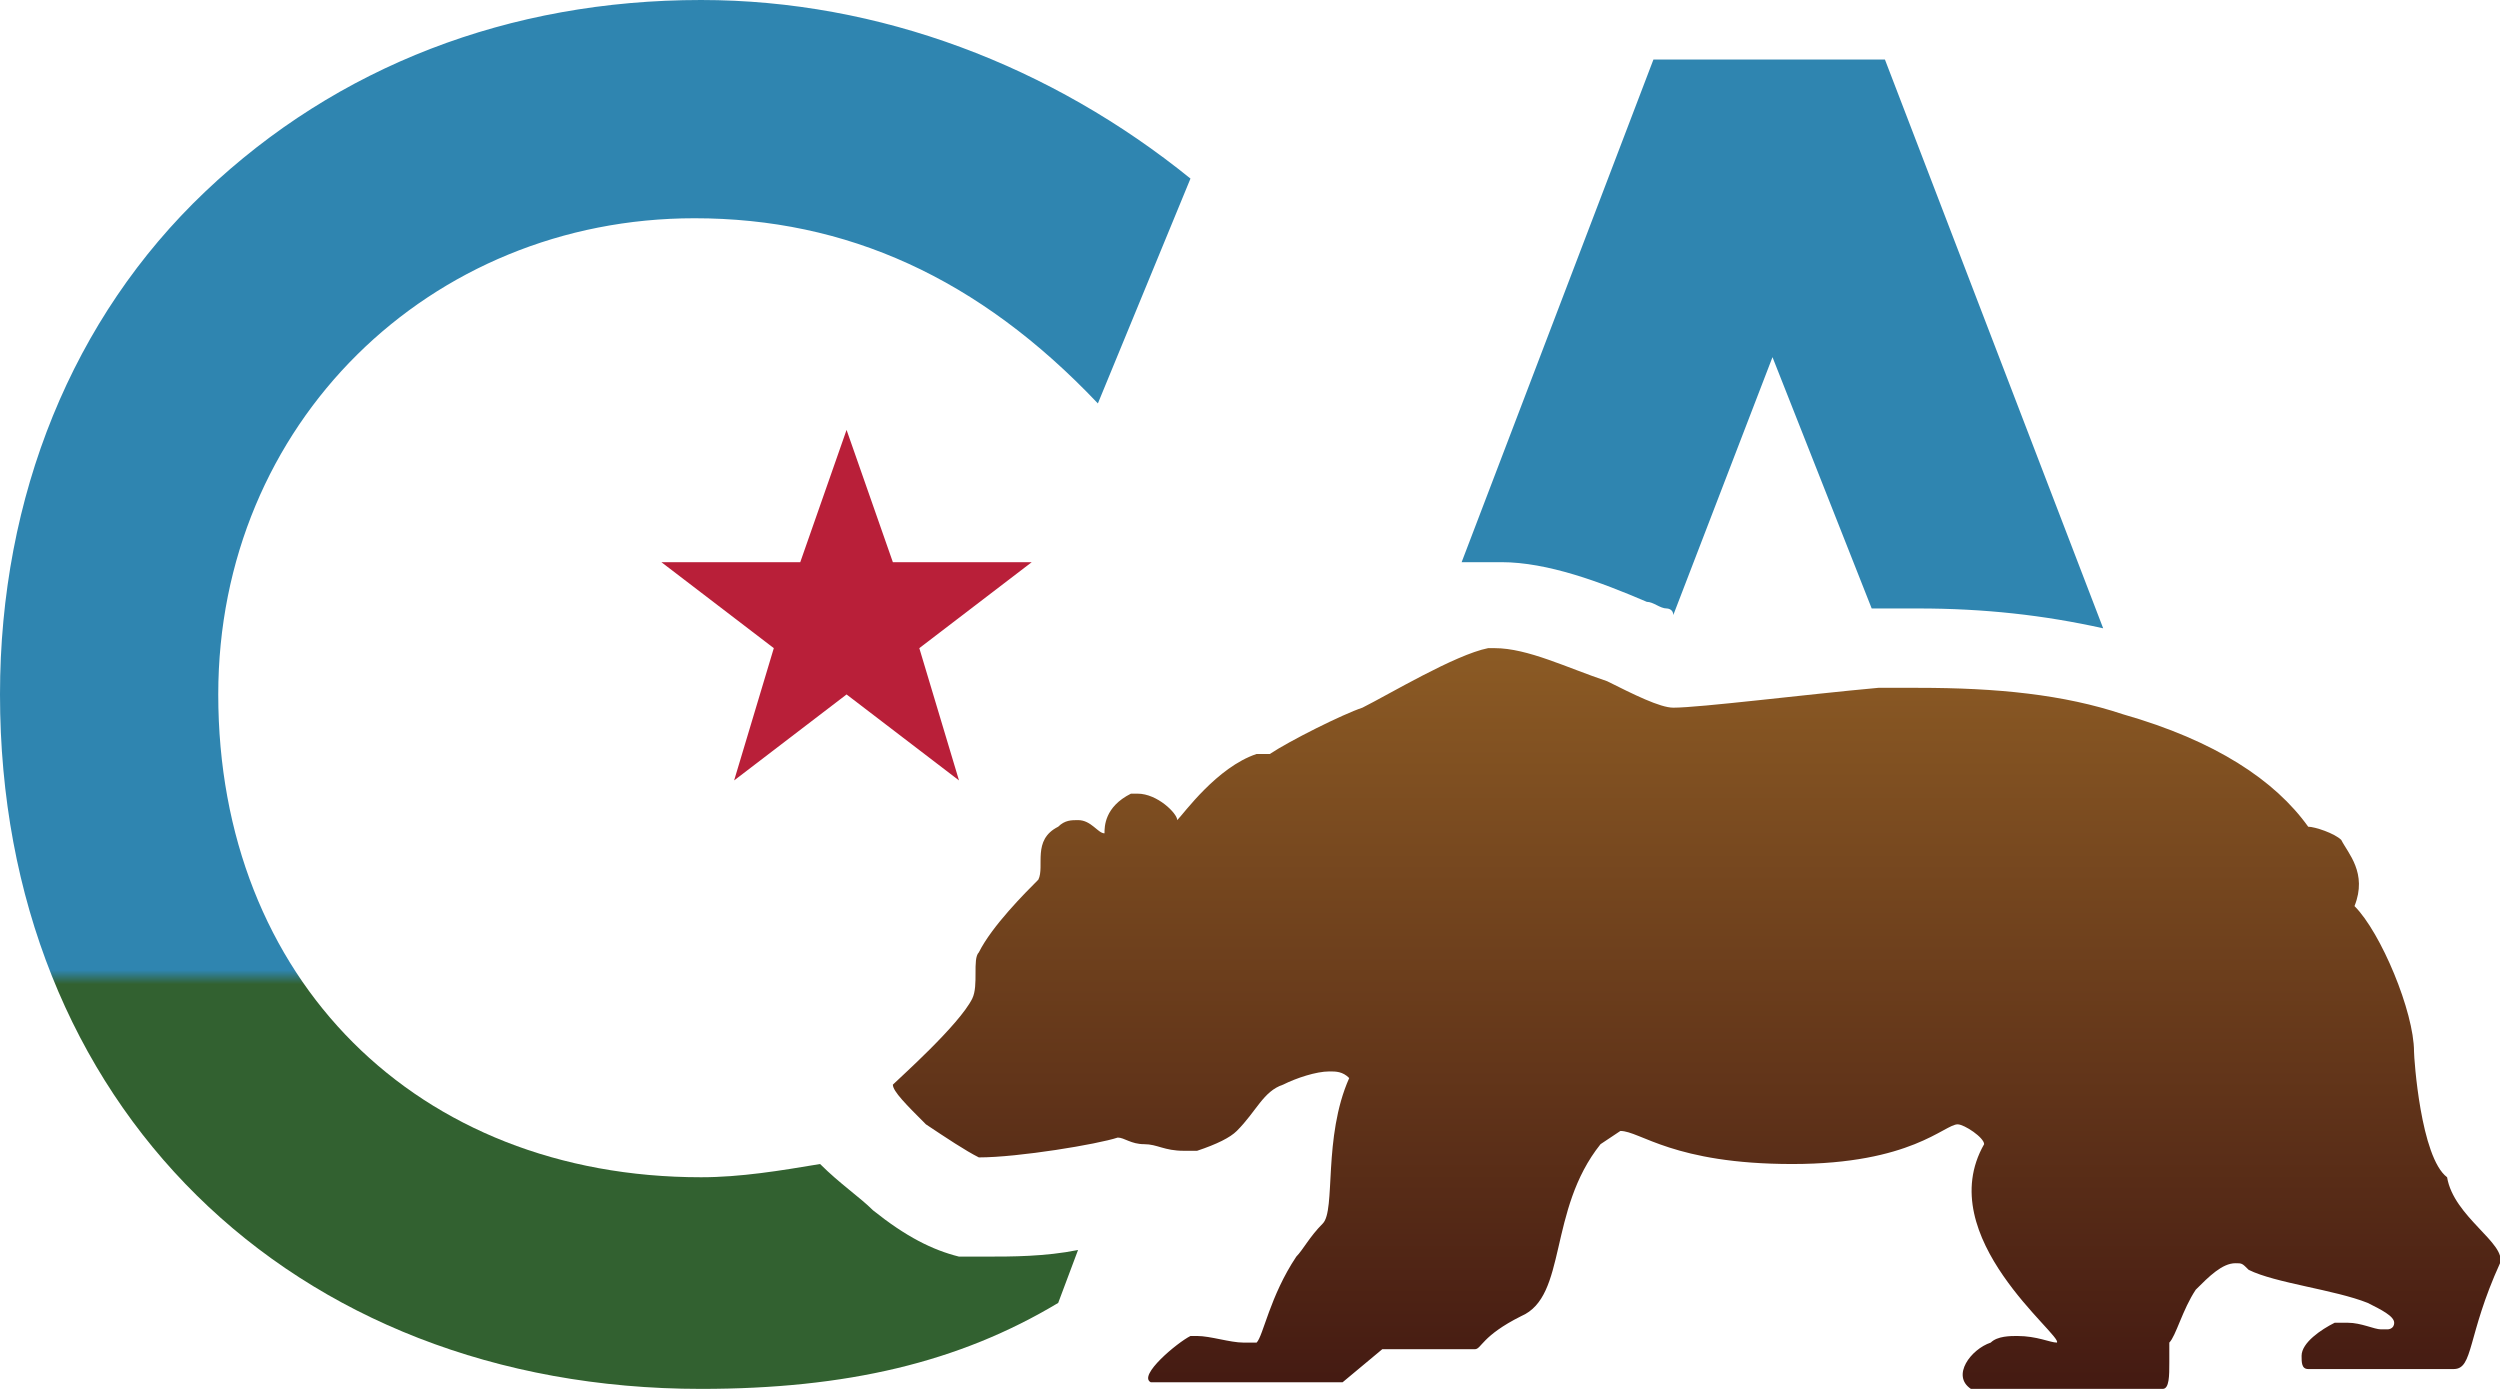
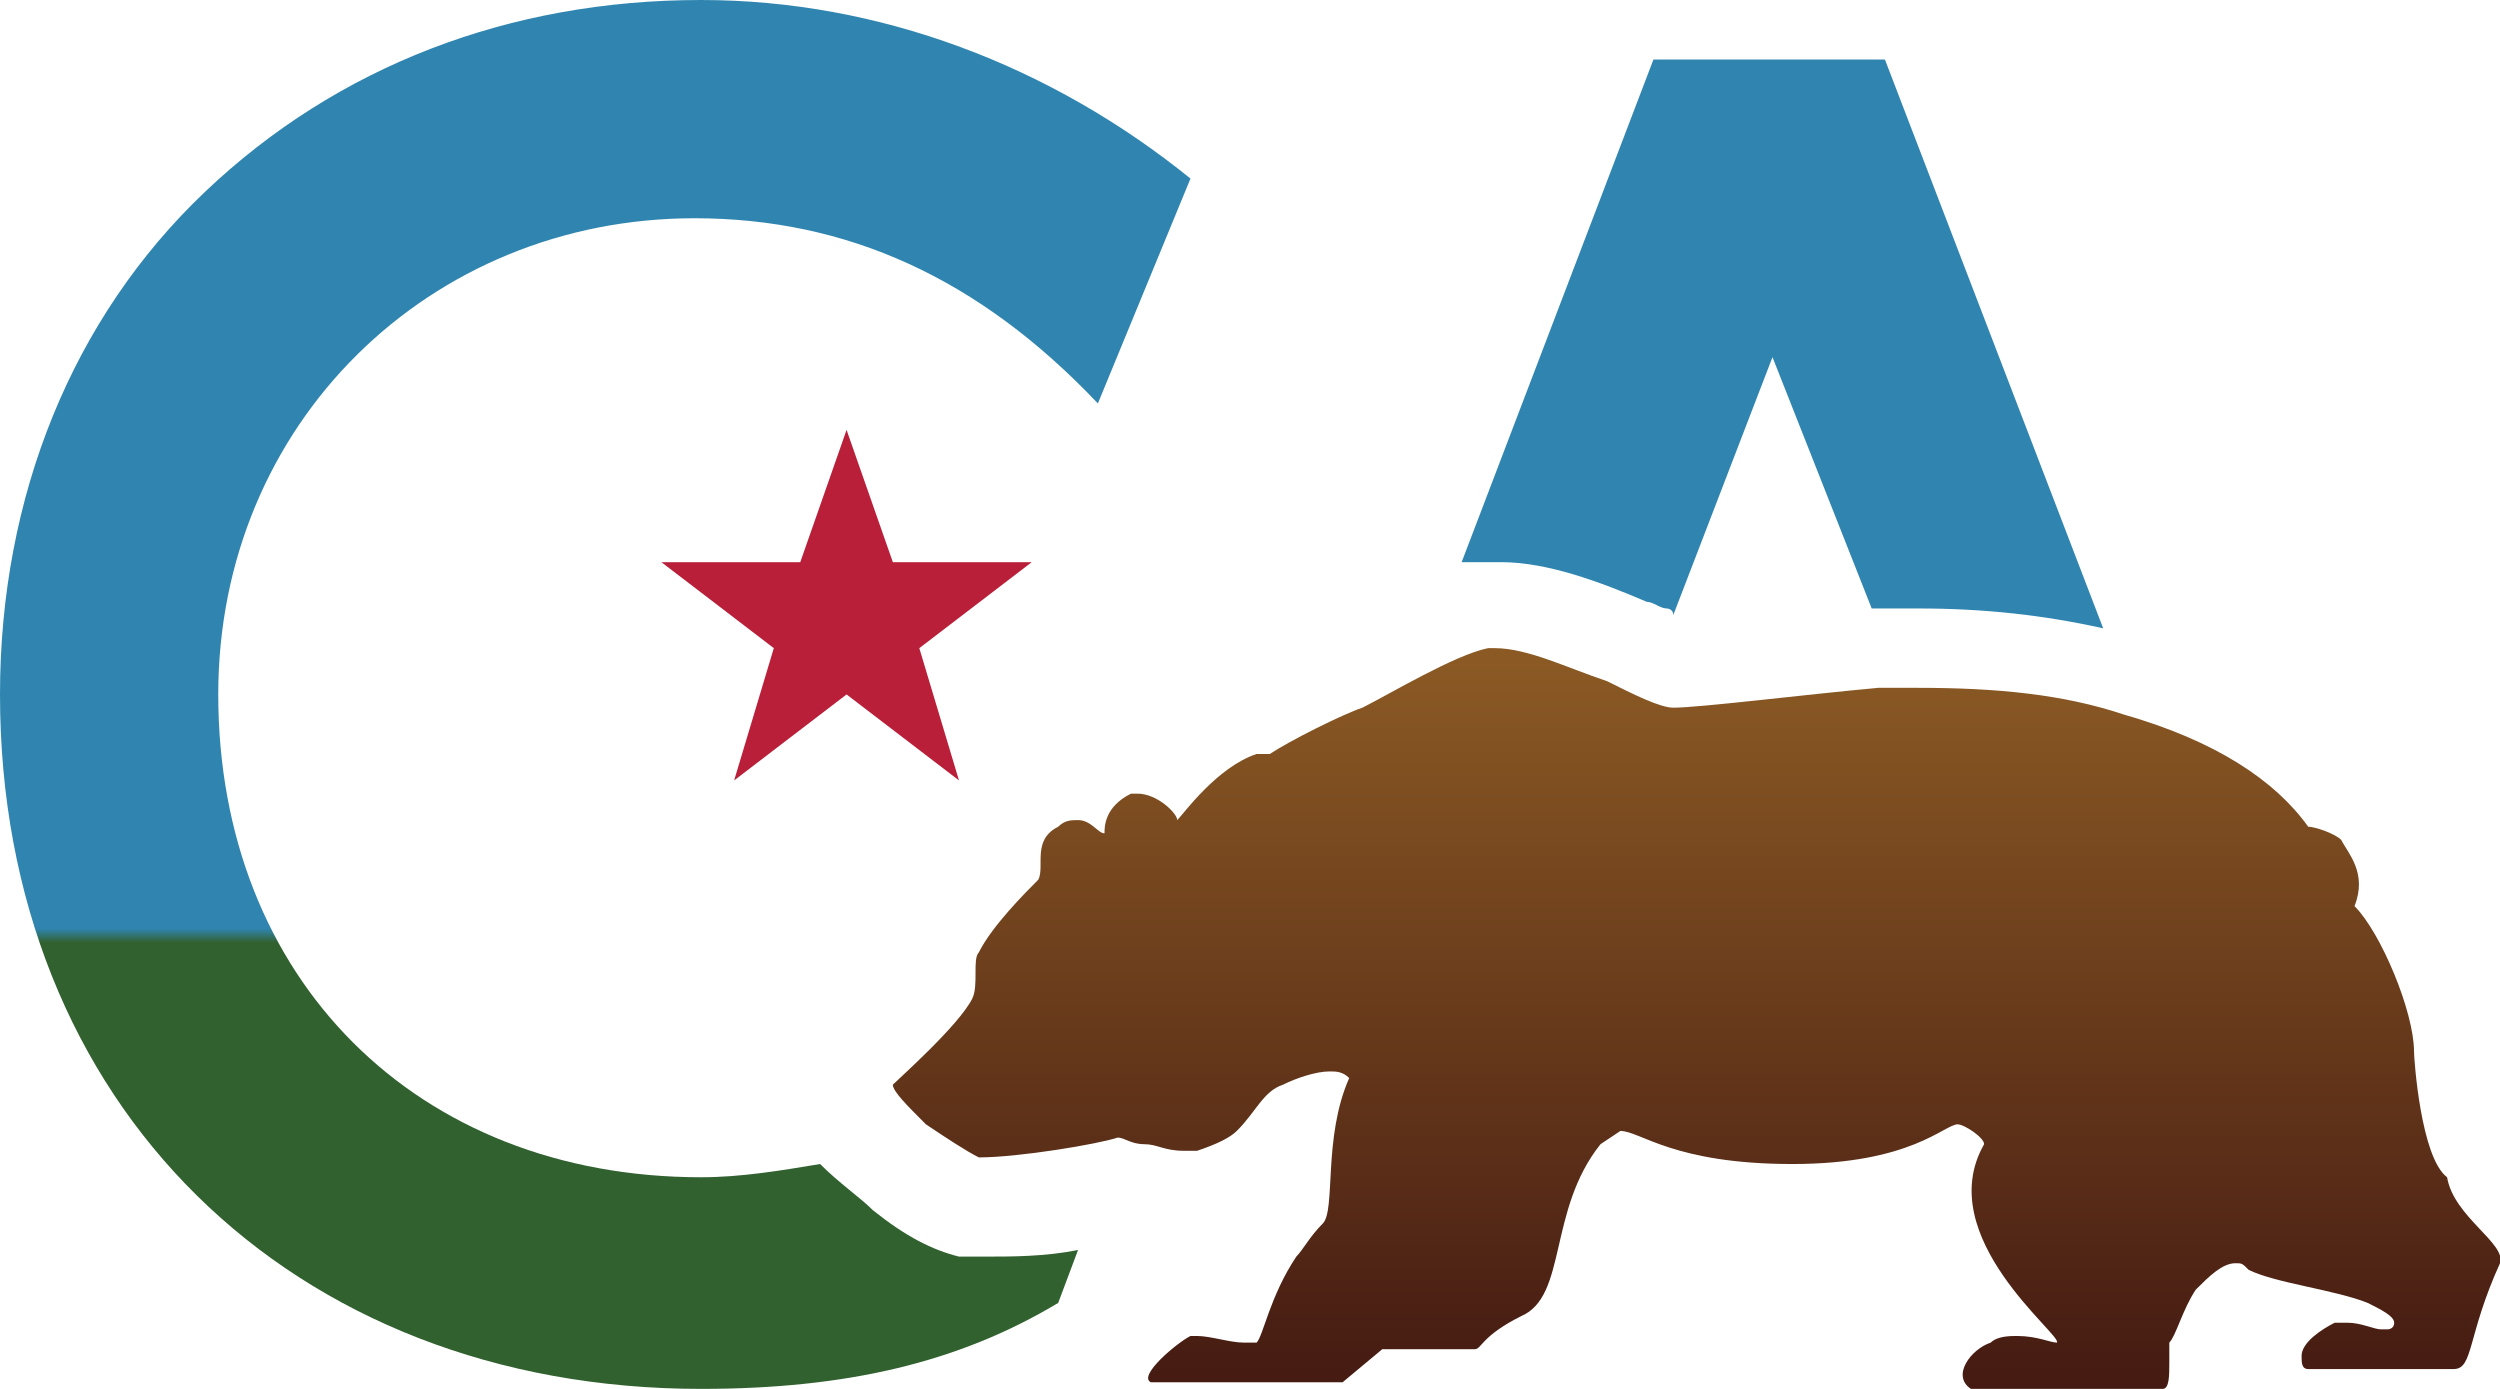
<svg xmlns="http://www.w3.org/2000/svg" viewBox="0 15 378 210">
  <defs>
    <linearGradient id="grad0" gradientUnits="userSpaceOnUse" x2="0" y2="210">
-       <stop offset="77%" stop-color="#2f85b0" />
-       <stop offset="78%" stop-color="#326130" />
+       <stop offset="74%" stop-color="#2f85b0" />
+       <stop offset="75%" stop-color="#326130" />
    </linearGradient>
    <linearGradient id="grad1" gradientUnits="userSpaceOnUse" y1="114" x2="0" y2="225">
      <stop offset="0" stop-color="#8B5A24" />
      <stop offset="1" stop-color="#441A12" />
    </linearGradient>
  </defs>
  <path fill="#B91F39" d="M135 100l-7 -20l-7 20h-21l17 13l-6 20l17 -13l17 13l-6 -20l17 -13h-21Z" />
  <g fill="url(#grad0)">
    <path d="M106 225c22 0 39-4 54-13l3-8c-5 1-10 1-14 1h-2l-2 0c-4-1-8-3-13-7c-2-2-5-4-8-7c-6 1-12 2-18 2c-43 0-73-30-73-73c0-41 32-72 72-72c23 0 43 9 61 28l14 -34c-21-17-47-27-74-27c-29 0-55 10-75 29C11 63 0 90 0 120C0 182 44 225 106 225z" />
    <path d="M223 100c2 0 3 0 4 0c7 0 15 3 22 6c1 0 2 1 3 1c0 0 1 0 1 1l15-39l15 38c1 0 1 0 2 0c1 0 3 0 4 0c0 0 1 0 1 0c10 0 19 1 28 3l-33-86h-35l-29 76Z" />
  </g>
  <path fill="url(#grad1)" d="M365 174c0-6-5-18-9-22c2-5-1-8-2-10c-1-1-4-2-5-2c-5-7-14-13-28-17c-9-3-19-4-31-4c-1 0-1 0-2 0c-1 0-2 0-4 0c-11 1-27 3-31 3c-2 0-6-2-10-4c-6-2-12-5-17-5c-1 0-1 0-1 0c-5 1-15 7-19 9c-3 1-11 5-14 7c-1 0-2 0-2 0c-6 2-11 9-12 10c0-1-3-4-6-4c0 0-1 0-1 0c-4 2-4 5-4 6c-1 0-2-2-4-2c-1 0-2 0-3 1c-4 2-2 6-3 8c-2 2-7 7-9 11c-1 1 0 5-1 7c-2 4-11 12-12 13c0 1 2 3 5 6c3 2 6 4 8 5c6 0 18-2 21-3c1 0 2 1 4 1c2 0 3 1 6 1c1 0 1 0 2 0c3-1 5-2 6-3c3-3 4-6 7-7c2-1 5-2 7-2c1 0 2 0 3 1C200 187 202 198 200 200c-2 2-3 4-4 5c-4 6-5 12-6 13c-1 0-1 0-2 0c-2 0-5-1-7-1c-1 0-1 0-1 0c-2 1-8 6-6 7c1 0 10 0 20 0h9c0 0 6-5 6-5h14c1 0 1-2 7-5c7-3 4-16 12-26c0 0 3-2 3-2c3 0 8 5 26 5c18 0 23-6 25-6c1 0 4 2 4 3c-8 14 12 29 11 30c-1 0-3-1-6-1c-1 0-3 0-4 1c-3 1-6 5-3 7c1 0 9 0 17 0c5 0 9 0 12 0c1 0 1-2 1-4c0-1 0-2 0-3c1-1 2-5 4-8c2-2 4-4 6-4c1 0 1 0 2 1c4 2 13 3 18 5c2 1 4 2 4 3c0 1-1 1-1 1c0 0-1 0-1 0c-1 0-3-1-5-1c-1 0-2 0-2 0c-2 1-5 3-5 5c0 1 0 2 1 2h22c3 0 2-5 7-16c1-3-7-7-8-13C366 190 365 175 365 174z" />
</svg>
